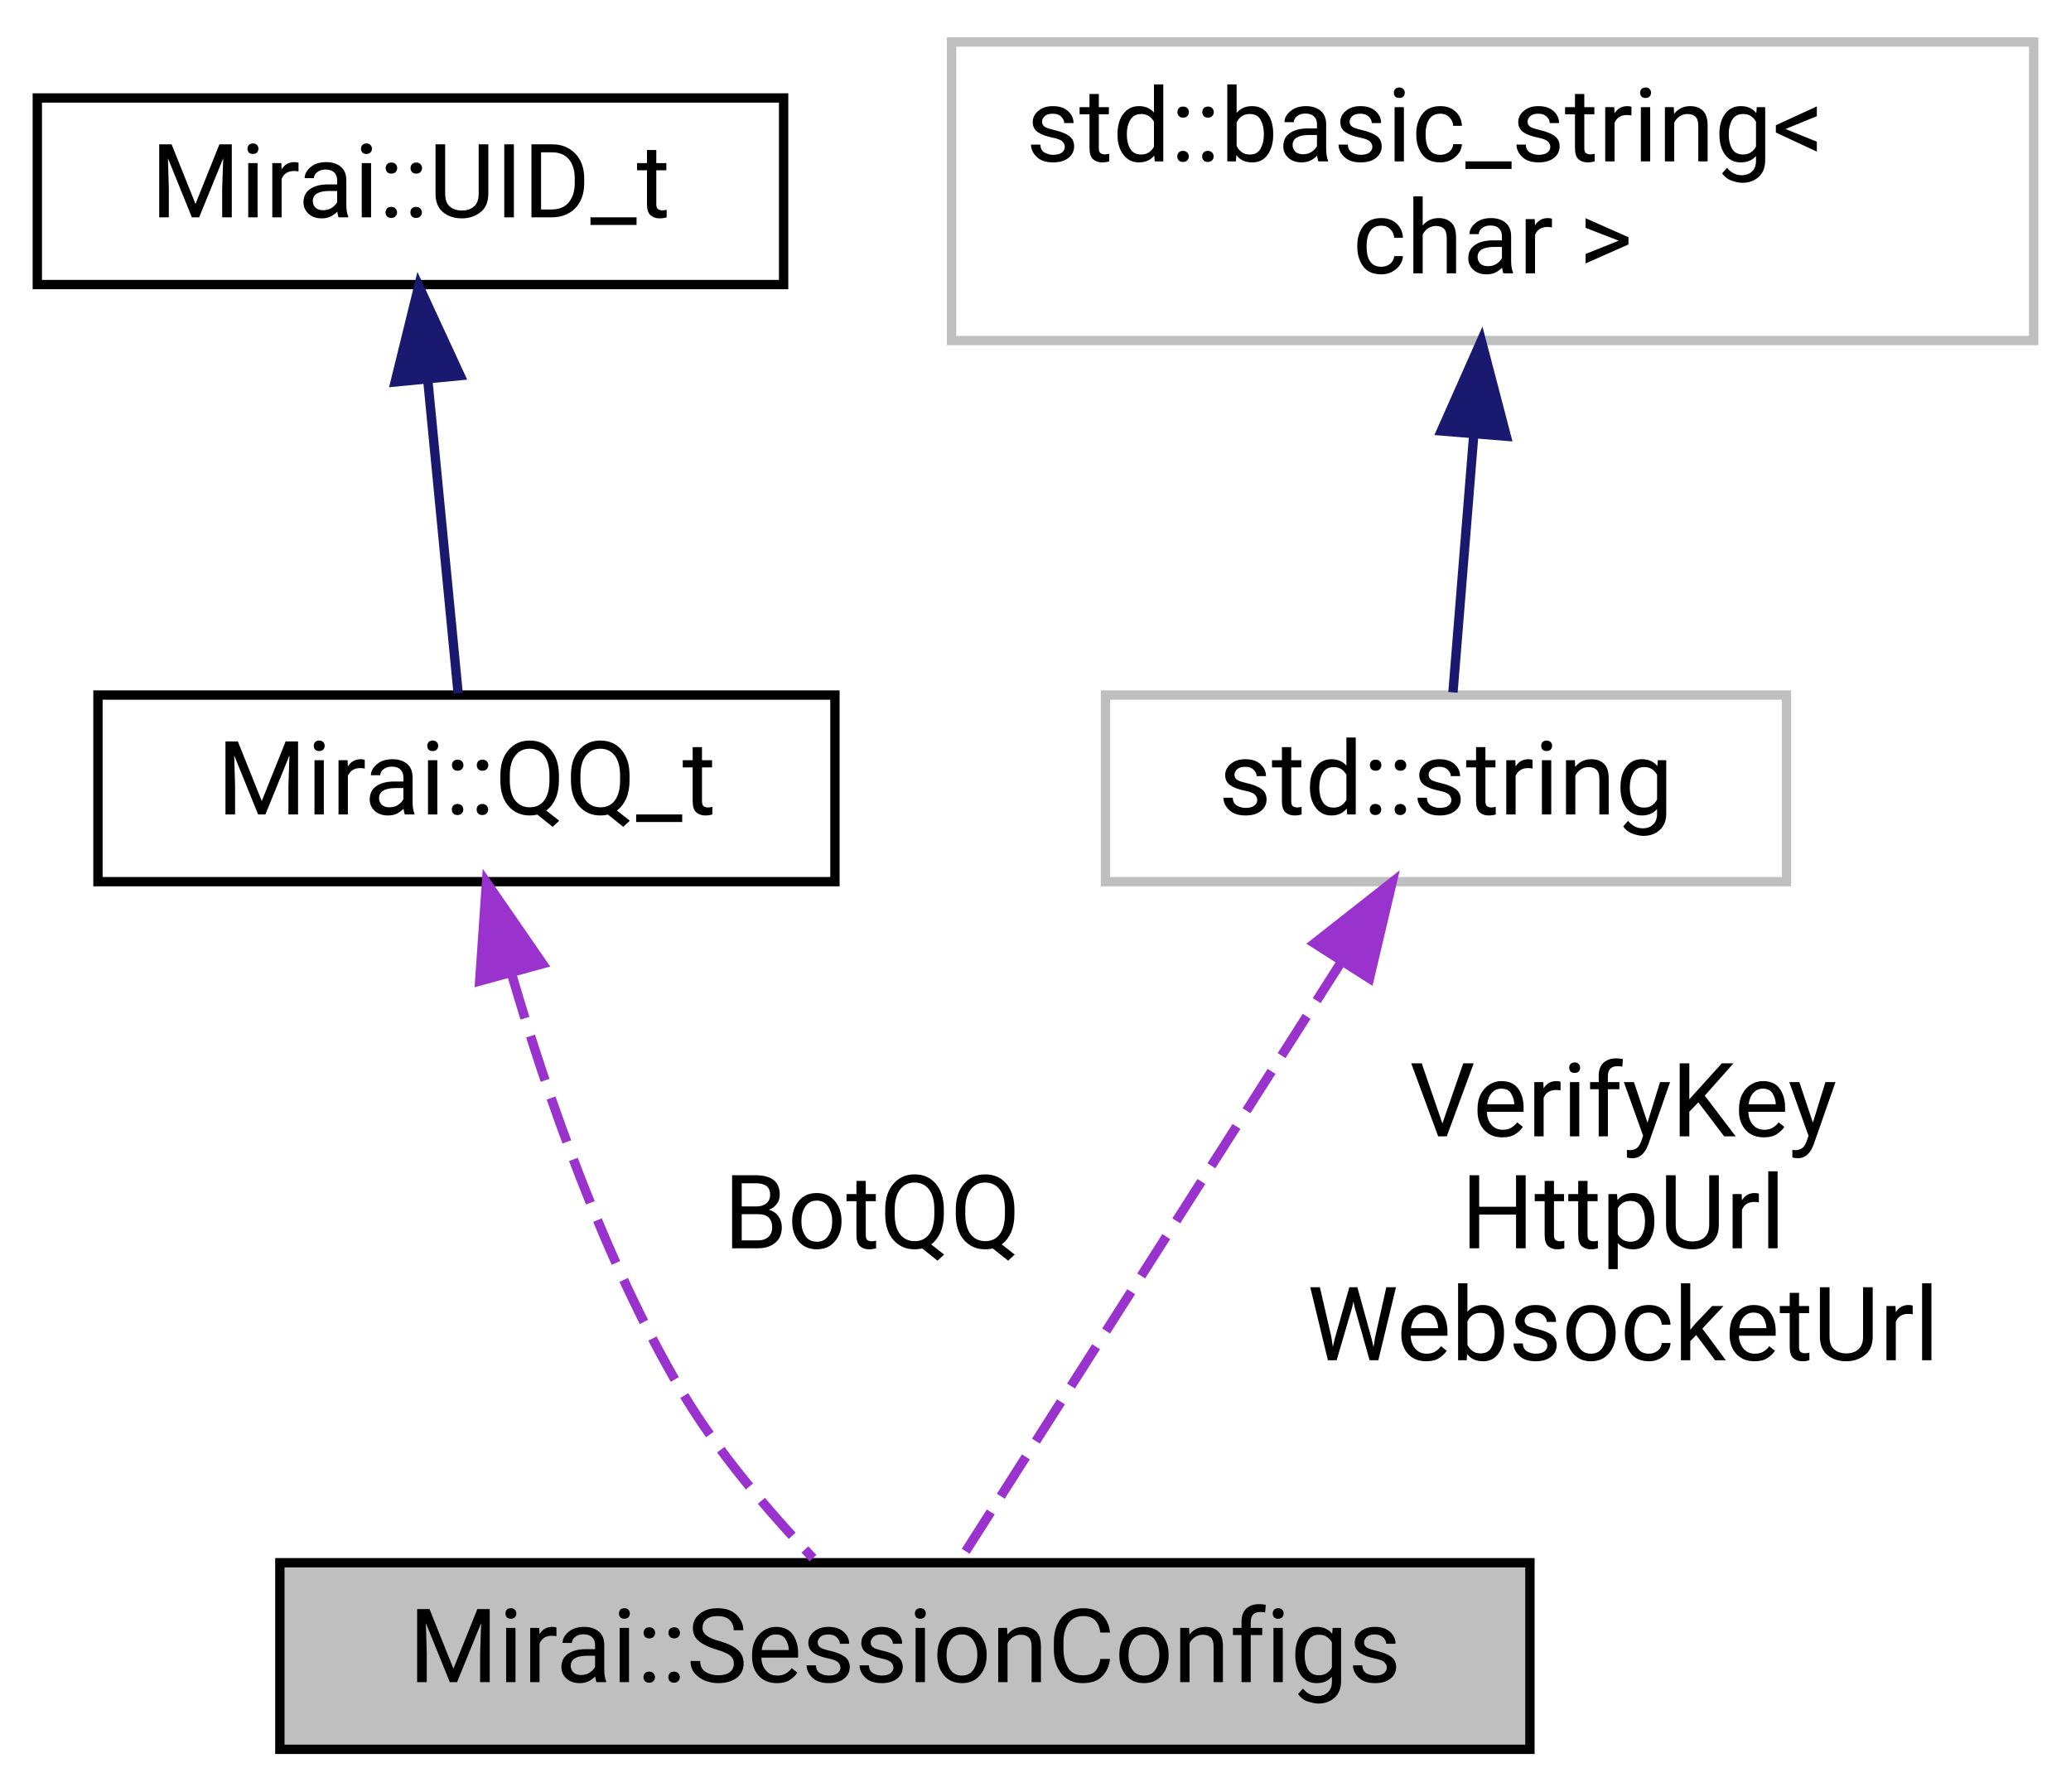
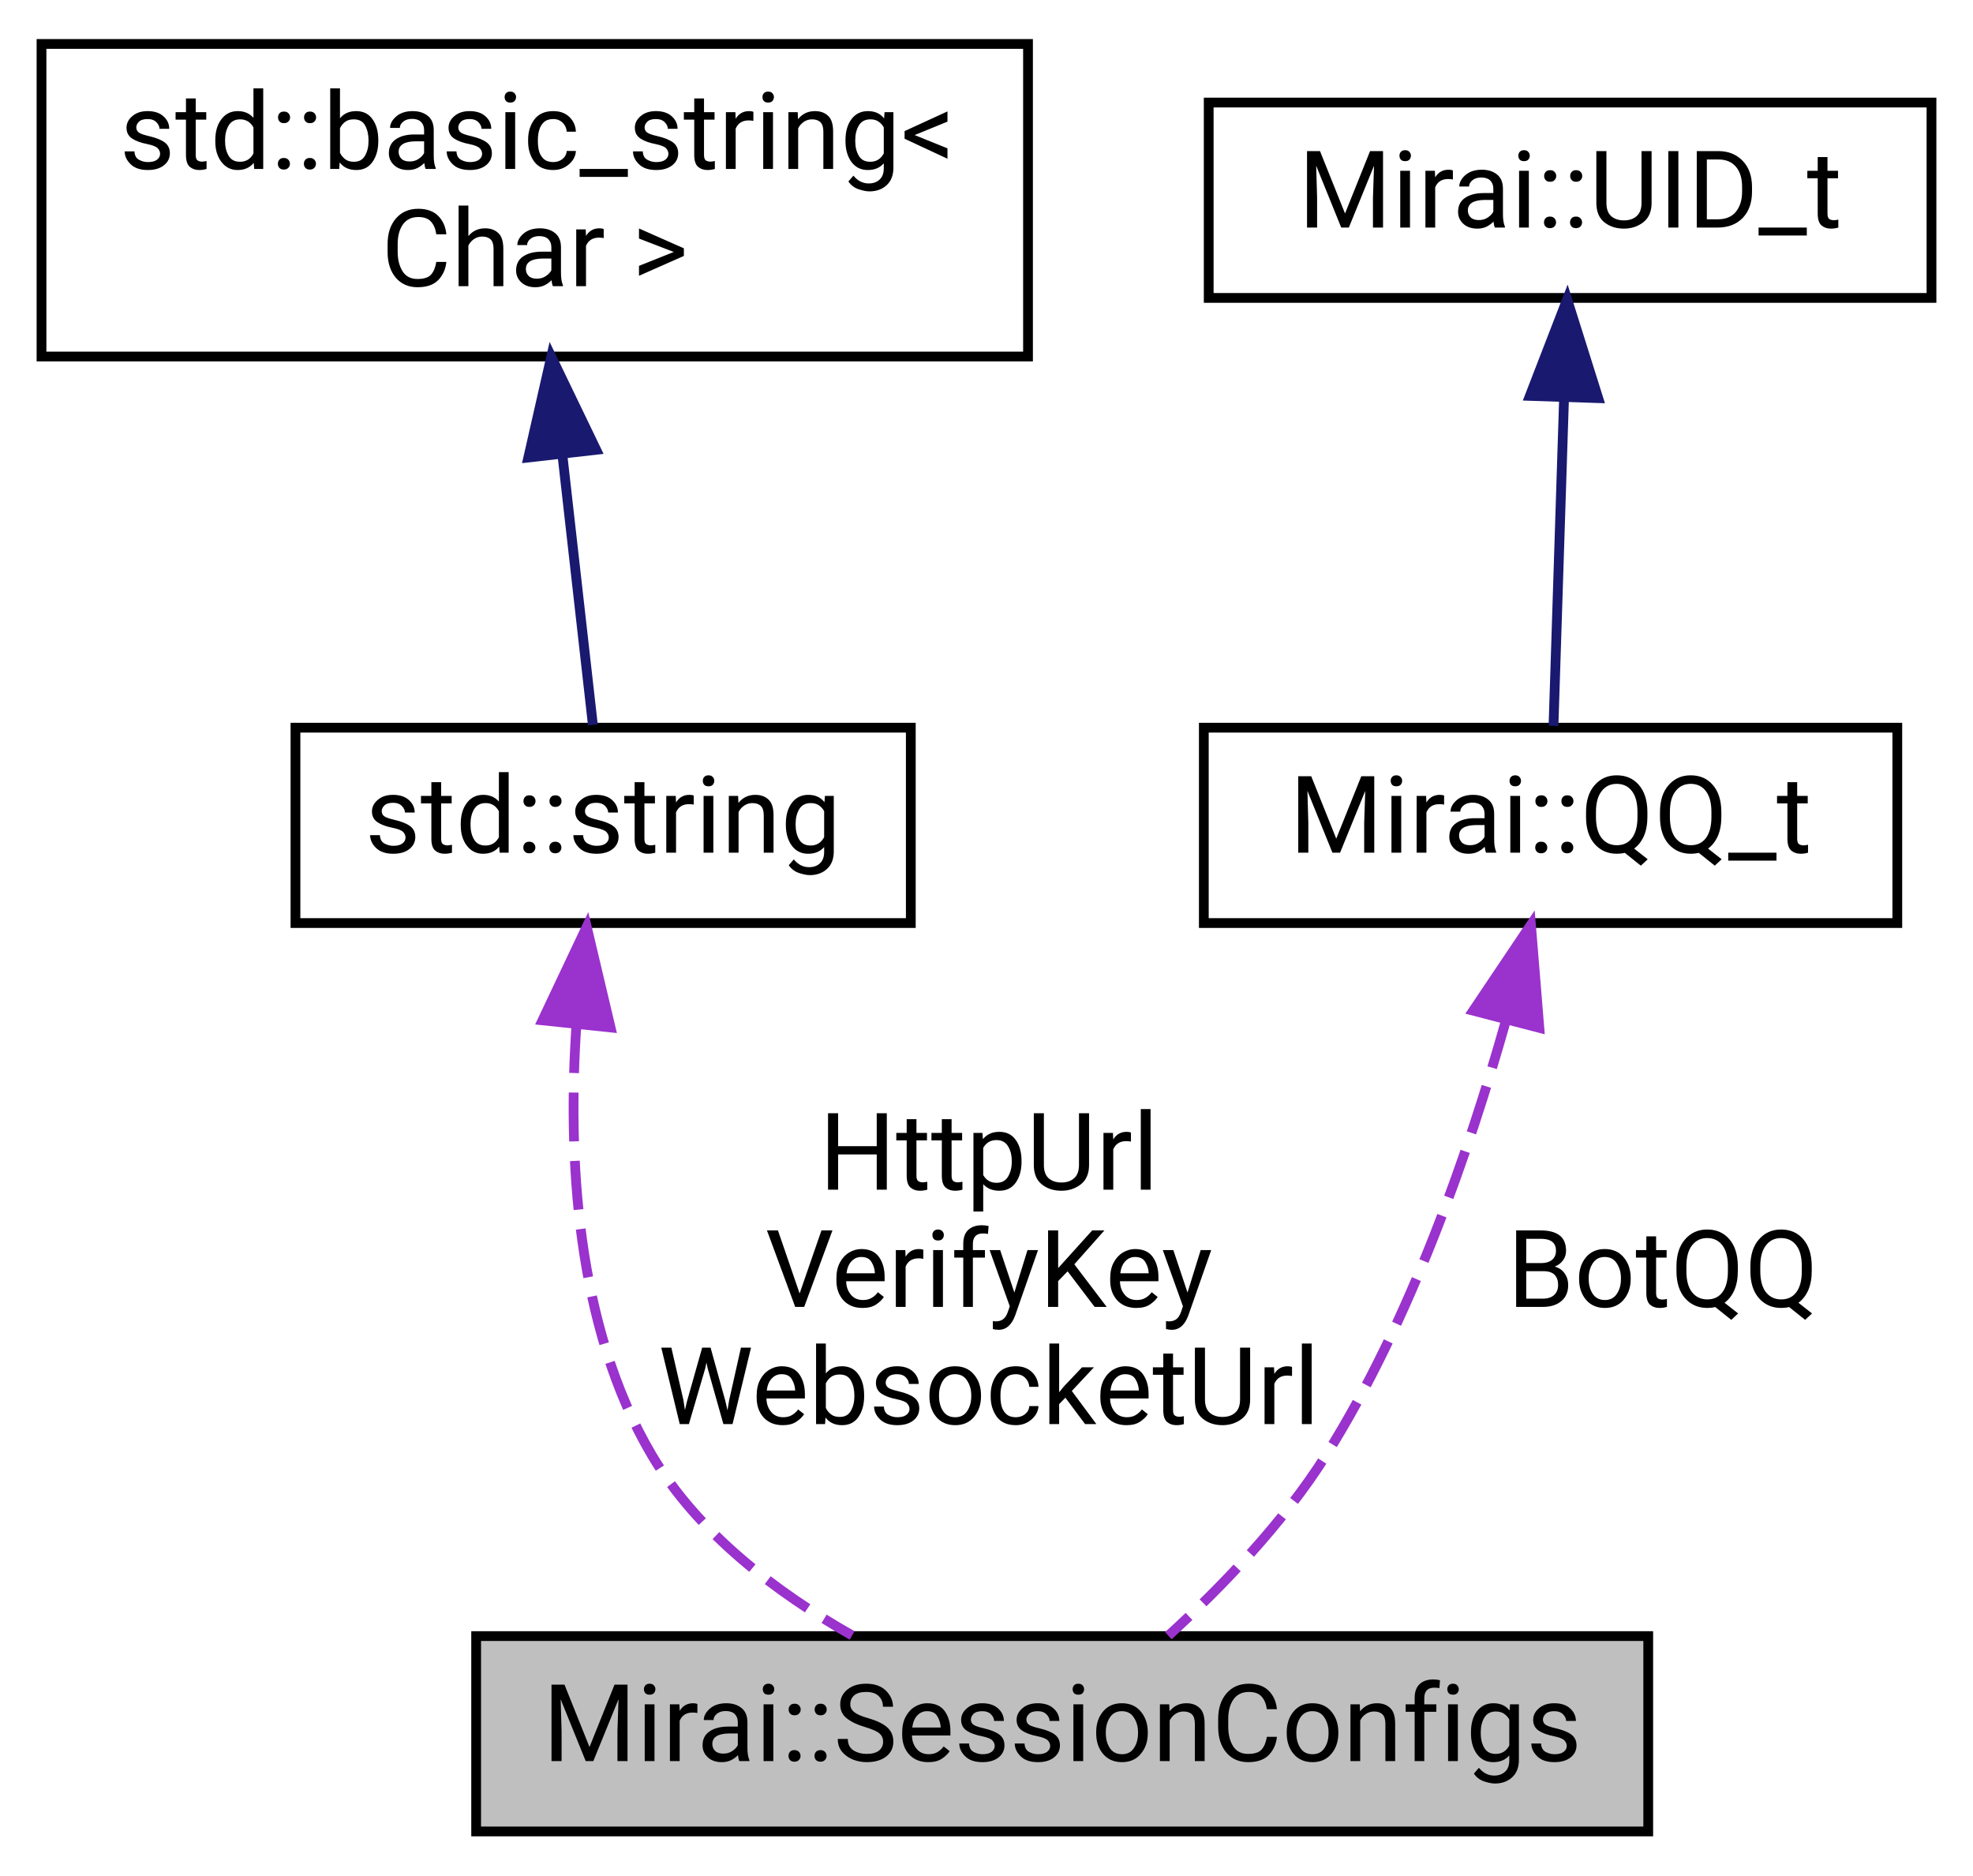
- <svg xmlns="http://www.w3.org/2000/svg" xmlns:xlink="http://www.w3.org/1999/xlink" width="222pt" height="192pt" viewBox="0.00 0.00 222.00 192.00">
+ <svg xmlns="http://www.w3.org/2000/svg" xmlns:xlink="http://www.w3.org/1999/xlink" width="202pt" height="192pt" viewBox="0.00 0.00 201.50 192.00">
  <g id="graph0" class="graph" transform="scale(1 1) rotate(0) translate(4 188)">
    <g id="node1" class="node">
      <g id="a_node1">
        <a xlink:title="连接mirai-api-http的配置">
-           <polygon fill="#bfbfbf" stroke="black" points="26,-0.5 26,-20.5 160,-20.5 160,-0.5 26,-0.5" />
-           <text text-anchor="middle" x="93" y="-7.7" font-family="-apple-system,BlinkMacSystemFont,'SegoeUI',Roboto,Oxygen,Ubuntu,Cantarell,'FiraSans','DroidSans','HelveticaNeue',sans-serif" font-size="11.00">Mirai::SessionConfigs</text>
+           <polygon fill="#bfbfbf" stroke="black" points="44.5,-0.5 44.5,-20.5 164.5,-20.5 164.5,-0.5 44.5,-0.5" />
+           <text text-anchor="middle" x="104.5" y="-7.7" font-family="-apple-system, BlinkMacSystemFont, 'Segoe UI', Roboto, Oxygen, Ubuntu, Cantarell, 'Fira Sans', 'Droid Sans', 'Helvetica Neue', sans-serif" font-size="11.00">Mirai::SessionConfigs</text>
        </a>
      </g>
    </g>
    <g id="node2" class="node">
      <g id="a_node2">
-         <a xlink:href="classMirai_1_1QQ__t.html" target="_top" xlink:title="QQ号码类型">
-           <polygon fill="none" stroke="black" points="6.5,-93.5 6.5,-113.5 85.5,-113.5 85.5,-93.5 6.5,-93.5" />
-           <text text-anchor="middle" x="46" y="-100.7" font-family="-apple-system,BlinkMacSystemFont,'SegoeUI',Roboto,Oxygen,Ubuntu,Cantarell,'FiraSans','DroidSans','HelveticaNeue',sans-serif" font-size="11.00">Mirai::QQ_t</text>
+         <a xlink:title=" ">
+           <polygon fill="none" stroke="black" points="26,-93.5 26,-113.5 89,-113.5 89,-93.5 26,-93.5" />
+           <text text-anchor="middle" x="57.5" y="-100.7" font-family="-apple-system, BlinkMacSystemFont, 'Segoe UI', Roboto, Oxygen, Ubuntu, Cantarell, 'Fira Sans', 'Droid Sans', 'Helvetica Neue', sans-serif" font-size="11.00">std::string</text>
        </a>
      </g>
    </g>
    <g id="edge1" class="edge">
-       <path fill="none" stroke="#9a32cd" stroke-dasharray="5,2" d="M50.83,-83.65C54.65,-70.57 60.72,-53.05 69,-39 72.86,-32.45 78.38,-26 83.15,-20.99" />
-       <polygon fill="#9a32cd" stroke="#9a32cd" points="47.42,-82.85 48.15,-93.42 54.17,-84.7 47.42,-82.85" />
-       <text text-anchor="middle" x="89.5" y="-54.2" font-family="-apple-system,BlinkMacSystemFont,'SegoeUI',Roboto,Oxygen,Ubuntu,Cantarell,'FiraSans','DroidSans','HelveticaNeue',sans-serif" font-size="11.00"> BotQQ</text>
+       <path fill="none" stroke="#9a32cd" stroke-dasharray="5,2" d="M54.77,-83.14C53.86,-69.82 54.66,-52.23 62.5,-39 67.21,-31.05 75.22,-24.97 82.99,-20.57" />
+       <polygon fill="#9a32cd" stroke="#9a32cd" points="51.29,-83.54 55.82,-93.12 58.26,-82.81 51.29,-83.54" />
+       <text text-anchor="middle" x="97" y="-66.2" font-family="-apple-system, BlinkMacSystemFont, 'Segoe UI', Roboto, Oxygen, Ubuntu, Cantarell, 'Fira Sans', 'Droid Sans', 'Helvetica Neue', sans-serif" font-size="11.00"> HttpUrl</text>
+       <text text-anchor="middle" x="97" y="-54.2" font-family="-apple-system, BlinkMacSystemFont, 'Segoe UI', Roboto, Oxygen, Ubuntu, Cantarell, 'Fira Sans', 'Droid Sans', 'Helvetica Neue', sans-serif" font-size="11.00">VerifyKey</text>
+       <text text-anchor="middle" x="97" y="-42.2" font-family="-apple-system, BlinkMacSystemFont, 'Segoe UI', Roboto, Oxygen, Ubuntu, Cantarell, 'Fira Sans', 'Droid Sans', 'Helvetica Neue', sans-serif" font-size="11.00">WebsocketUrl</text>
    </g>
    <g id="node3" class="node">
      <g id="a_node3">
-         <a xlink:href="classMirai_1_1UID__t.html" target="_top" xlink:title="Base class for QQ_t and GID_t">
-           <polygon fill="none" stroke="black" points="0,-157.5 0,-177.5 80,-177.5 80,-157.5 0,-157.5" />
-           <text text-anchor="middle" x="40" y="-164.7" font-family="-apple-system,BlinkMacSystemFont,'SegoeUI',Roboto,Oxygen,Ubuntu,Cantarell,'FiraSans','DroidSans','HelveticaNeue',sans-serif" font-size="11.00">Mirai::UID_t</text>
+         <a xlink:title=" ">
+           <polygon fill="none" stroke="black" points="0,-151.5 0,-183.5 101,-183.5 101,-151.5 0,-151.5" />
+           <text text-anchor="start" x="8" y="-170.7" font-family="-apple-system, BlinkMacSystemFont, 'Segoe UI', Roboto, Oxygen, Ubuntu, Cantarell, 'Fira Sans', 'Droid Sans', 'Helvetica Neue', sans-serif" font-size="11.00">std::basic_string&lt;</text>
+           <text text-anchor="middle" x="50.5" y="-158.7" font-family="-apple-system, BlinkMacSystemFont, 'Segoe UI', Roboto, Oxygen, Ubuntu, Cantarell, 'Fira Sans', 'Droid Sans', 'Helvetica Neue', sans-serif" font-size="11.00"> Char &gt;</text>
        </a>
      </g>
    </g>
    <g id="edge2" class="edge">
-       <path fill="none" stroke="midnightblue" d="M41.86,-147.23C42.95,-136.06 44.26,-122.49 45.11,-113.69" />
-       <polygon fill="midnightblue" stroke="midnightblue" points="38.36,-147.06 40.89,-157.35 45.33,-147.74 38.36,-147.06" />
+       <path fill="none" stroke="midnightblue" d="M53.33,-141.42C54.43,-131.67 55.62,-121.11 56.45,-113.79" />
+       <polygon fill="midnightblue" stroke="midnightblue" points="49.84,-141.16 52.19,-151.49 56.79,-141.95 49.84,-141.16" />
    </g>
    <g id="node4" class="node">
      <g id="a_node4">
-         <a xlink:title="STL class">
-           <polygon fill="none" stroke="#bfbfbf" points="114.5,-93.5 114.5,-113.5 187.5,-113.5 187.5,-93.5 114.5,-93.5" />
-           <text text-anchor="middle" x="151" y="-100.7" font-family="-apple-system,BlinkMacSystemFont,'SegoeUI',Roboto,Oxygen,Ubuntu,Cantarell,'FiraSans','DroidSans','HelveticaNeue',sans-serif" font-size="11.00">std::string</text>
+         <a xlink:href="classMirai_1_1QQ__t.html" target="_top" xlink:title="QQ号码类型">
+           <polygon fill="none" stroke="black" points="119,-93.5 119,-113.5 190,-113.5 190,-93.5 119,-93.5" />
+           <text text-anchor="middle" x="154.5" y="-100.7" font-family="-apple-system, BlinkMacSystemFont, 'Segoe UI', Roboto, Oxygen, Ubuntu, Cantarell, 'Fira Sans', 'Droid Sans', 'Helvetica Neue', sans-serif" font-size="11.00">Mirai::QQ_t</text>
        </a>
      </g>
    </g>
    <g id="edge3" class="edge">
-       <path fill="none" stroke="#9a32cd" stroke-dasharray="5,2" d="M139.83,-84.97C127.55,-65.7 108.29,-35.49 98.75,-20.52" />
-       <polygon fill="#9a32cd" stroke="#9a32cd" points="136.9,-86.89 145.23,-93.44 142.8,-83.13 136.9,-86.89" />
-       <text text-anchor="middle" x="170" y="-66.2" font-family="-apple-system,BlinkMacSystemFont,'SegoeUI',Roboto,Oxygen,Ubuntu,Cantarell,'FiraSans','DroidSans','HelveticaNeue',sans-serif" font-size="11.00"> VerifyKey</text>
-       <text text-anchor="middle" x="170" y="-54.2" font-family="-apple-system,BlinkMacSystemFont,'SegoeUI',Roboto,Oxygen,Ubuntu,Cantarell,'FiraSans','DroidSans','HelveticaNeue',sans-serif" font-size="11.00">HttpUrl</text>
-       <text text-anchor="middle" x="170" y="-42.2" font-family="-apple-system,BlinkMacSystemFont,'SegoeUI',Roboto,Oxygen,Ubuntu,Cantarell,'FiraSans','DroidSans','HelveticaNeue',sans-serif" font-size="11.00">WebsocketUrl</text>
+       <path fill="none" stroke="#9a32cd" stroke-dasharray="5,2" d="M149.92,-83.49C146.22,-70.34 140.19,-52.8 131.5,-39 127.15,-32.09 120.82,-25.52 115.37,-20.54" />
+       <polygon fill="#9a32cd" stroke="#9a32cd" points="146.58,-84.53 152.49,-93.33 153.35,-82.77 146.58,-84.53" />
+       <text text-anchor="middle" x="166" y="-54.2" font-family="-apple-system, BlinkMacSystemFont, 'Segoe UI', Roboto, Oxygen, Ubuntu, Cantarell, 'Fira Sans', 'Droid Sans', 'Helvetica Neue', sans-serif" font-size="11.00"> BotQQ</text>
    </g>
    <g id="node5" class="node">
      <g id="a_node5">
-         <a xlink:title="STL class">
-           <polygon fill="none" stroke="#bfbfbf" points="98,-151.5 98,-183.5 214,-183.5 214,-151.5 98,-151.5" />
-           <text text-anchor="start" x="106" y="-170.7" font-family="-apple-system,BlinkMacSystemFont,'SegoeUI',Roboto,Oxygen,Ubuntu,Cantarell,'FiraSans','DroidSans','HelveticaNeue',sans-serif" font-size="11.00">std::basic_string&lt;</text>
-           <text text-anchor="middle" x="156" y="-158.7" font-family="-apple-system,BlinkMacSystemFont,'SegoeUI',Roboto,Oxygen,Ubuntu,Cantarell,'FiraSans','DroidSans','HelveticaNeue',sans-serif" font-size="11.00"> char &gt;</text>
+         <a xlink:href="classMirai_1_1UID__t.html" target="_top" xlink:title="Base class for QQ_t and GID_t">
+           <polygon fill="none" stroke="black" points="119.5,-157.5 119.5,-177.5 193.5,-177.5 193.5,-157.5 119.5,-157.5" />
+           <text text-anchor="middle" x="156.5" y="-164.7" font-family="-apple-system, BlinkMacSystemFont, 'Segoe UI', Roboto, Oxygen, Ubuntu, Cantarell, 'Fira Sans', 'Droid Sans', 'Helvetica Neue', sans-serif" font-size="11.00">Mirai::UID_t</text>
        </a>
      </g>
    </g>
    <g id="edge4" class="edge">
-       <path fill="none" stroke="midnightblue" d="M153.98,-141.42C153.19,-131.67 152.34,-121.11 151.75,-113.79" />
-       <polygon fill="midnightblue" stroke="midnightblue" points="150.5,-141.81 154.79,-151.49 157.47,-141.24 150.5,-141.81" />
+       <path fill="none" stroke="midnightblue" d="M155.88,-147.23C155.52,-136.06 155.08,-122.49 154.8,-113.69" />
+       <polygon fill="midnightblue" stroke="midnightblue" points="152.38,-147.47 156.2,-157.35 159.38,-147.24 152.38,-147.47" />
    </g>
  </g>
</svg>
